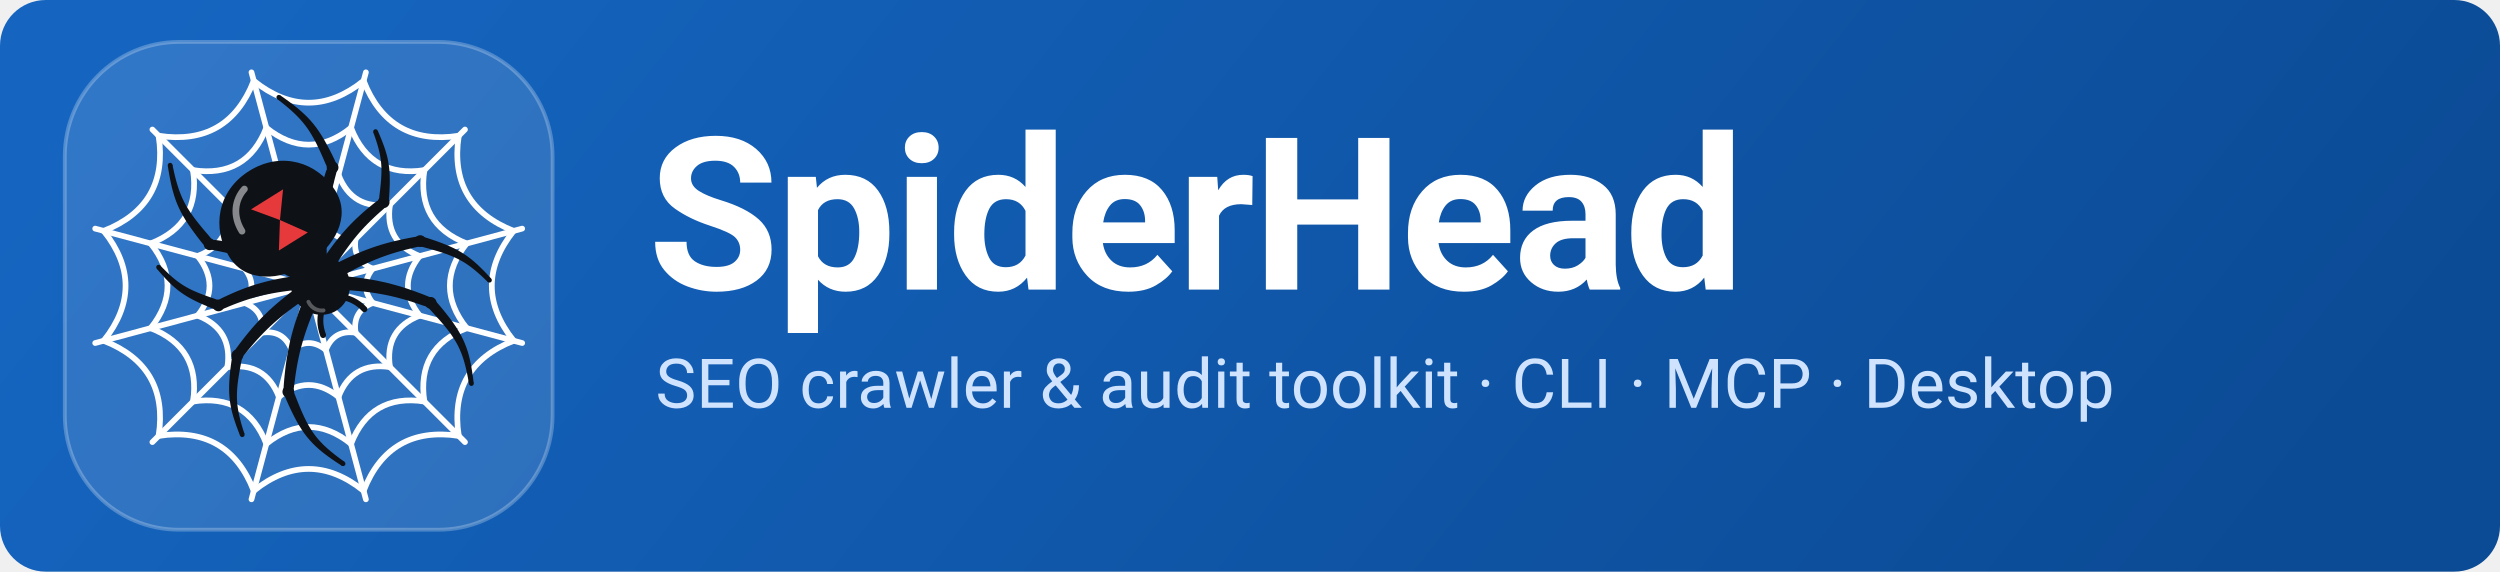
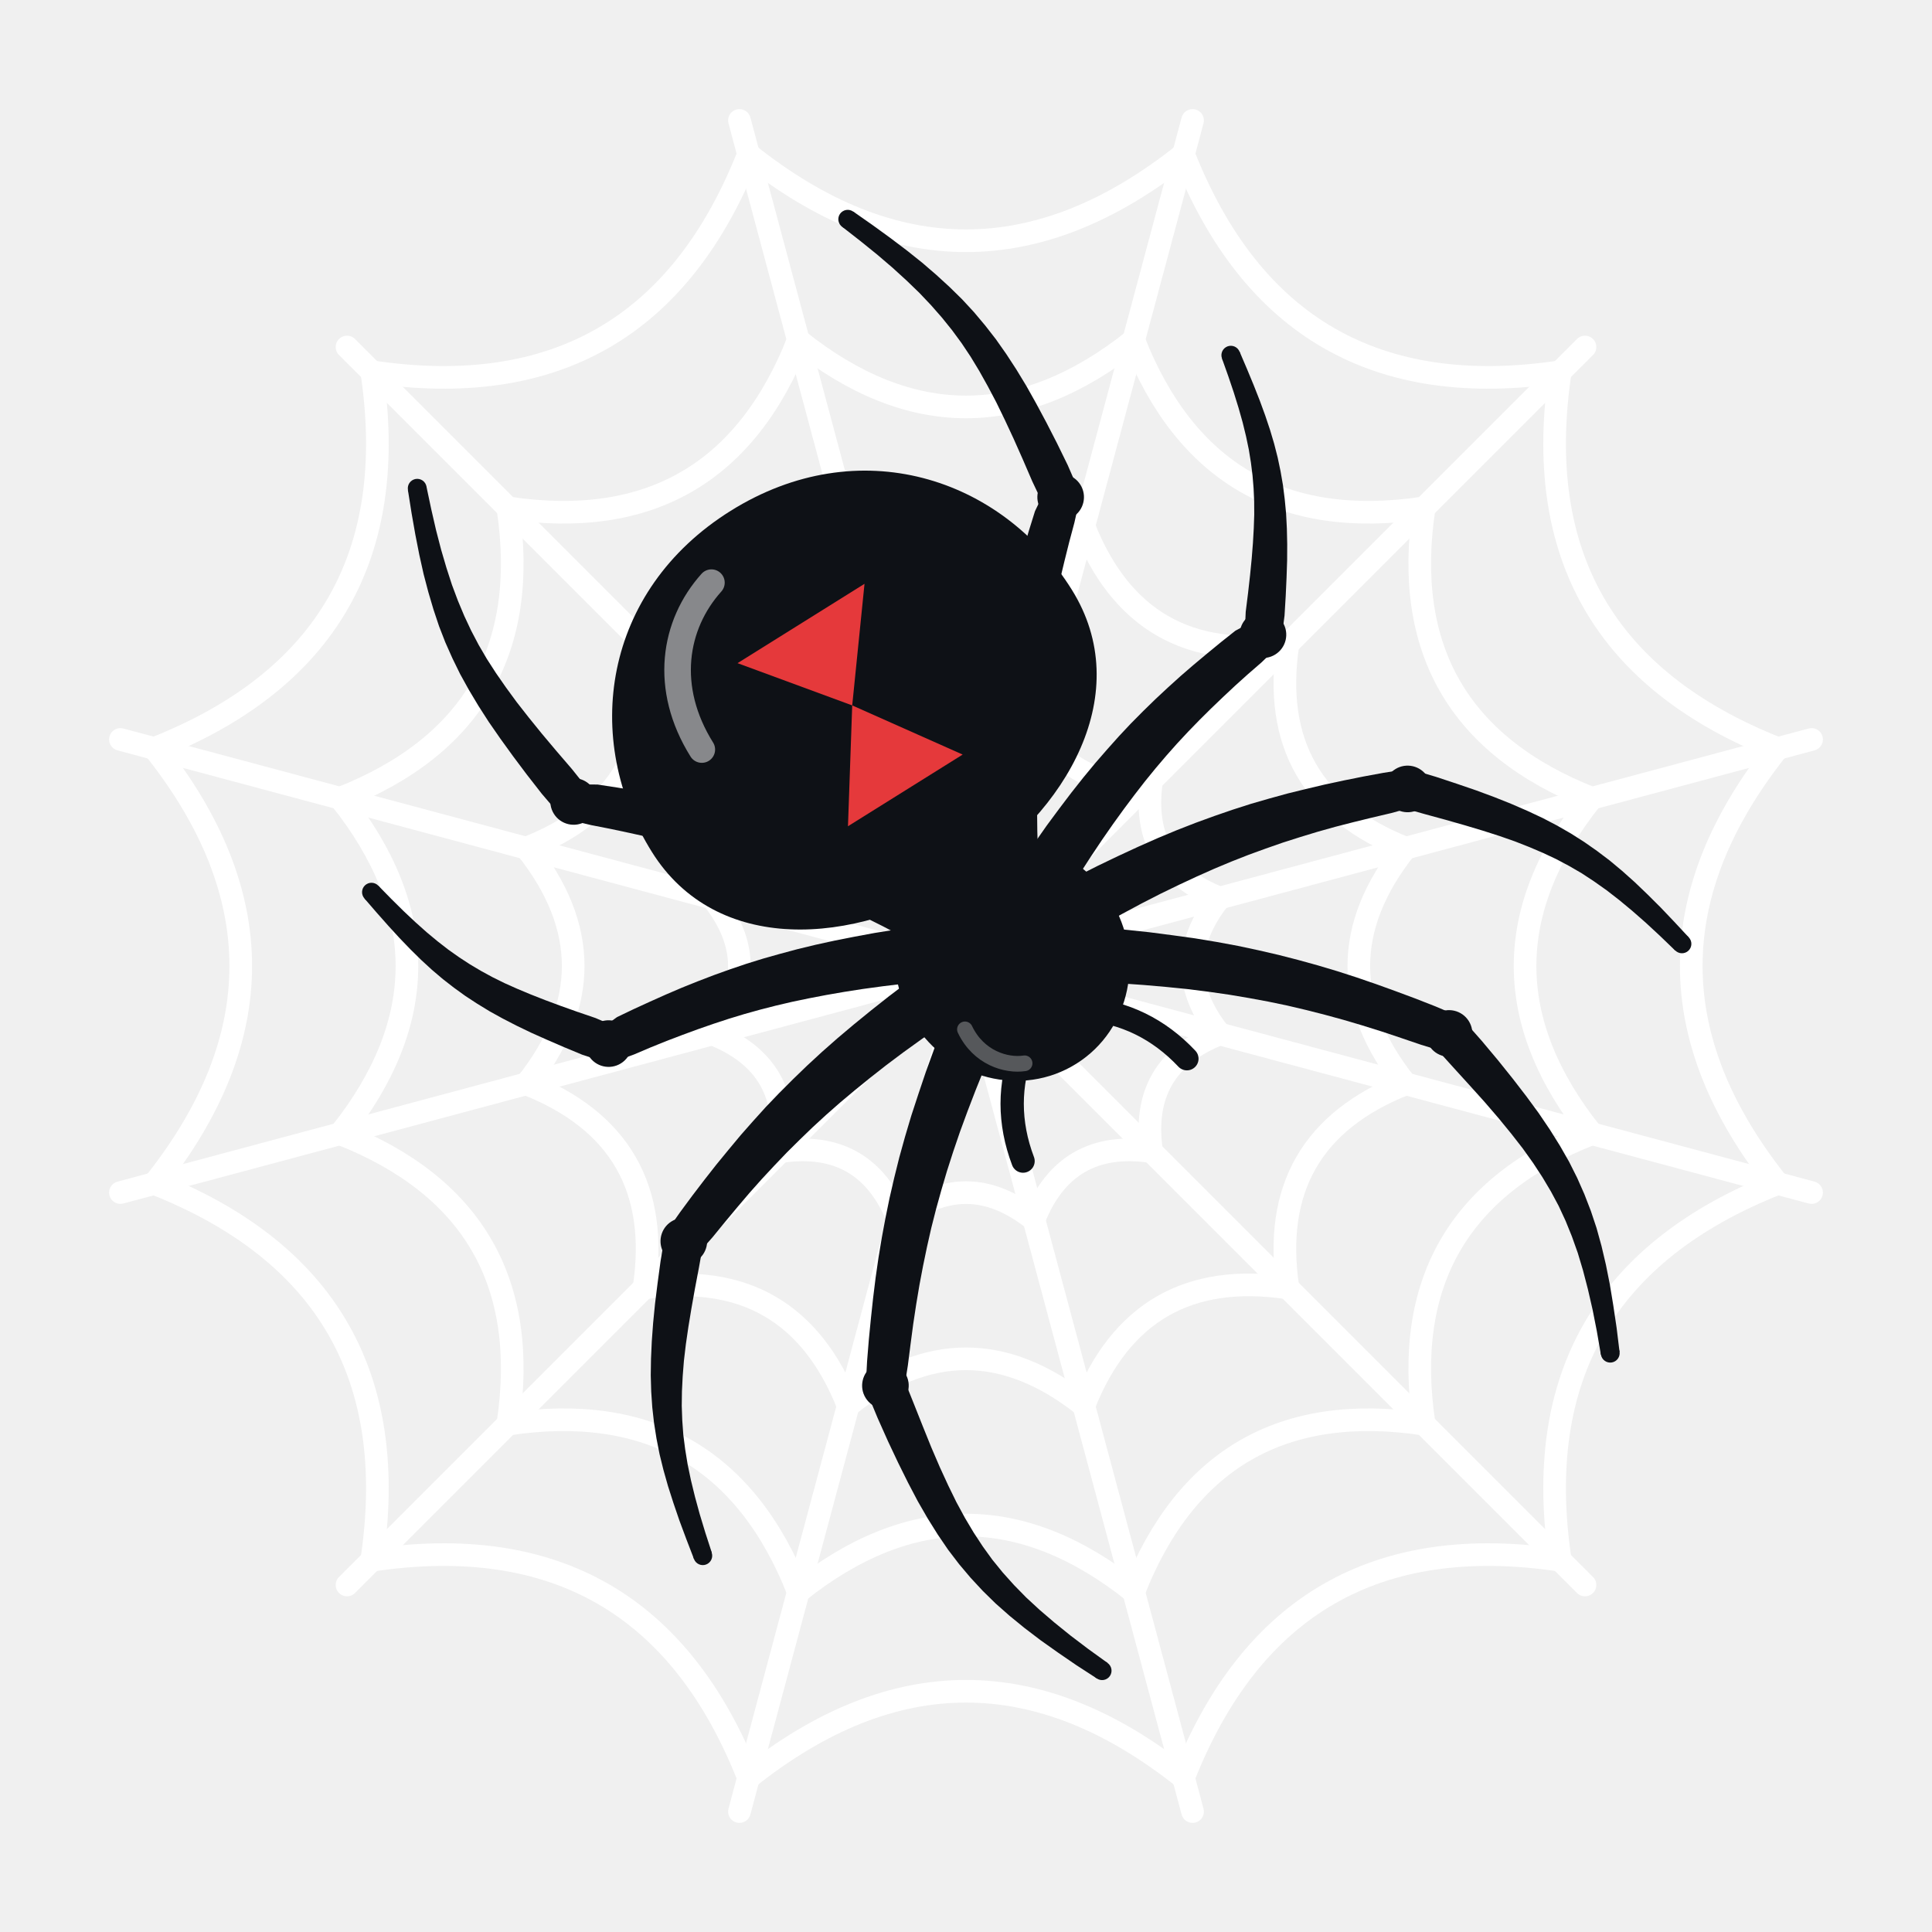
- <svg xmlns="http://www.w3.org/2000/svg" width="1312" height="300" viewBox="0 0 1312 300" role="img" aria-labelledby="t d">
-   <defs>
-     <linearGradient id="bg" x1="0" y1="0.41" x2="1" y2="0.59">
-       <stop offset="0" stop-color="#1565C0" />
-       <stop offset="1" stop-color="#0B4A94" />
-     </linearGradient>
-   </defs>
-   <rect width="1312" height="300" rx="24" fill="url(#bg)" />
-   <rect x="34" y="22" width="256" height="256" rx="60" fill="#FFFFFF" fill-opacity=".12" stroke="#FFFFFF" stroke-opacity=".25" stroke-width="2" />
-   <g transform="translate(34 22) scale(2)">
-     <g fill="none" stroke="#FFFFFF" stroke-opacity="1.0" stroke-linecap="round">
-       <path d="M64.00 64.00 L120.02 48.99" stroke-width="1.50" />
-       <path d="M64.00 64.00 L120.02 79.01" stroke-width="1.50" />
-       <path d="M64.00 64.00 L105.01 105.01" stroke-width="1.50" />
-       <path d="M64.00 64.00 L79.01 120.02" stroke-width="1.50" />
-       <path d="M64.00 64.00 L48.99 120.02" stroke-width="1.50" />
-       <path d="M64.00 64.00 L22.99 105.01" stroke-width="1.50" />
-       <path d="M64.00 64.00 L7.98 79.01" stroke-width="1.50" />
-       <path d="M64.00 64.00 L7.98 48.99" stroke-width="1.50" />
-       <path d="M64.00 64.00 L22.99 22.99" stroke-width="1.50" />
-       <path d="M64.00 64.00 L48.99 7.98" stroke-width="1.50" />
-       <path d="M64.00 64.00 L79.01 7.98" stroke-width="1.50" />
-       <path d="M64.00 64.00 L105.01 22.99" stroke-width="1.50" />
-       <path d="M80.81 59.50 Q77.22 64.00 80.81 68.50 Q75.45 70.61 76.30 76.30 Q70.61 75.45 68.50 80.81 Q64.00 77.22 59.50 80.81 Q57.39 75.45 51.70 76.30 Q52.55 70.61 47.19 68.50 Q50.78 64.00 47.19 59.50 Q52.55 57.39 51.70 51.70 Q57.39 52.55 59.50 47.19 Q64.00 50.78 68.50 47.19 Q70.61 52.55 76.30 51.70 Q75.45 57.39 80.81 59.50" stroke-width="1.50" />
-       <path d="M93.13 56.19 Q86.92 64.00 93.13 71.81 Q83.85 75.46 85.33 85.33 Q75.46 83.85 71.81 93.13 Q64.00 86.92 56.19 93.13 Q52.54 83.85 42.67 85.33 Q44.15 75.46 34.87 71.81 Q41.08 64.00 34.87 56.19 Q44.15 52.54 42.67 42.67 Q52.54 44.15 56.19 34.87 Q64.00 41.08 71.81 34.87 Q75.46 44.15 85.33 42.67 Q83.85 52.54 93.13 56.19" stroke-width="1.50" />
-       <path d="M105.46 52.89 Q96.62 64.00 105.46 75.11 Q92.25 80.31 94.35 94.35 Q80.31 92.25 75.11 105.46 Q64.00 96.62 52.89 105.46 Q47.69 92.25 33.65 94.35 Q35.75 80.31 22.54 75.11 Q31.38 64.00 22.54 52.89 Q35.75 47.69 33.65 33.65 Q47.69 35.75 52.89 22.54 Q64.00 31.38 75.11 22.54 Q80.31 35.75 94.35 33.65 Q92.25 47.69 105.46 52.89" stroke-width="1.50" />
-       <path d="M117.78 49.59 Q106.32 64.00 117.78 78.41 Q100.65 85.16 103.37 103.37 Q85.16 100.65 78.41 117.78 Q64.00 106.32 49.59 117.78 Q42.84 100.65 24.63 103.37 Q27.35 85.16 10.22 78.41 Q21.68 64.00 10.22 49.59 Q27.35 42.84 24.63 24.63 Q42.84 27.35 49.59 10.22 Q64.00 21.68 78.41 10.22 Q85.16 27.35 103.37 24.63 Q100.65 42.84 117.78 49.59" stroke-width="1.50" />
-       <circle cx="64.00" cy="64.00" r="1.65" fill="#FFFFFF" stroke="none" />
+ <svg xmlns="http://www.w3.org/2000/svg" viewBox="0 0 128 128" width="128" height="128">
+   <g fill="none" stroke="#FFFFFF" stroke-opacity="1.0" stroke-linecap="round">
+     <path d="M64.00 64.00 L120.02 48.99" stroke-width="1.50" />
+     <path d="M64.00 64.00 L120.02 79.01" stroke-width="1.50" />
+     <path d="M64.00 64.00 L105.01 105.01" stroke-width="1.50" />
+     <path d="M64.00 64.00 L79.01 120.02" stroke-width="1.50" />
+     <path d="M64.00 64.00 L48.99 120.02" stroke-width="1.50" />
+     <path d="M64.00 64.00 L22.99 105.01" stroke-width="1.50" />
+     <path d="M64.00 64.00 L7.98 79.01" stroke-width="1.50" />
+     <path d="M64.00 64.00 L7.98 48.99" stroke-width="1.50" />
+     <path d="M64.00 64.00 L22.99 22.99" stroke-width="1.50" />
+     <path d="M64.00 64.00 L48.99 7.98" stroke-width="1.50" />
+     <path d="M64.00 64.00 L79.01 7.98" stroke-width="1.50" />
+     <path d="M64.00 64.00 L105.01 22.99" stroke-width="1.50" />
+     <path d="M80.81 59.50 Q77.22 64.00 80.81 68.50 Q75.45 70.61 76.30 76.30 Q70.61 75.45 68.50 80.81 Q64.00 77.22 59.50 80.81 Q57.39 75.45 51.70 76.30 Q52.55 70.61 47.19 68.50 Q50.78 64.00 47.19 59.50 Q52.55 57.39 51.70 51.70 Q57.39 52.55 59.50 47.19 Q64.00 50.78 68.50 47.19 Q70.61 52.55 76.30 51.70 Q75.45 57.39 80.81 59.50" stroke-width="1.50" />
+     <path d="M93.13 56.19 Q86.92 64.00 93.13 71.81 Q83.85 75.46 85.33 85.33 Q75.46 83.85 71.81 93.13 Q64.00 86.92 56.19 93.13 Q52.54 83.85 42.67 85.33 Q44.15 75.46 34.87 71.81 Q41.08 64.00 34.87 56.19 Q44.15 52.54 42.67 42.67 Q52.54 44.15 56.19 34.87 Q64.00 41.08 71.81 34.87 Q75.46 44.15 85.33 42.67 Q83.85 52.54 93.13 56.19" stroke-width="1.50" />
+     <path d="M105.46 52.89 Q96.62 64.00 105.46 75.11 Q92.25 80.31 94.35 94.35 Q80.31 92.25 75.11 105.46 Q64.00 96.62 52.89 105.46 Q47.69 92.25 33.65 94.35 Q35.75 80.31 22.54 75.11 Q31.38 64.00 22.54 52.89 Q35.75 47.69 33.65 33.65 Q47.69 35.75 52.89 22.54 Q64.00 31.38 75.11 22.54 Q80.31 35.75 94.35 33.65 Q92.25 47.69 105.46 52.89" stroke-width="1.50" />
+     <path d="M117.78 49.59 Q106.32 64.00 117.78 78.41 Q100.65 85.16 103.37 103.37 Q85.16 100.65 78.41 117.78 Q64.00 106.32 49.59 117.78 Q42.84 100.65 24.63 103.37 Q27.35 85.16 10.22 78.41 Q21.68 64.00 10.22 49.59 Q27.35 42.84 24.63 24.63 Q42.84 27.35 49.59 10.22 Q64.00 21.68 78.41 10.22 Q85.16 27.35 103.37 24.63 Q100.65 42.84 117.78 49.59" stroke-width="1.50" />
+     <circle cx="64.00" cy="64.00" r="1.65" fill="#FFFFFF" stroke="none" />
+   </g>
+   <g transform="translate(66.00 62.00) rotate(-32.0) scale(0.8)">
+     <g fill="#0E1116">
+       <path d="M6.46 -3.80 L7.49 -5.56 L8.49 -7.20 L9.46 -8.76 L10.41 -10.24 L11.36 -11.64 L12.29 -12.98 L13.23 -14.26 L14.16 -15.48 L15.11 -16.67 L16.07 -17.82 L17.05 -18.95 L18.05 -20.06 L19.08 -21.15 L20.15 -22.25 L21.26 -23.34 L22.41 -24.45 L23.62 -25.58 L25.28 -27.26 L25.68 -29.92 L25.89 -31.94 L26.05 -33.83 L26.17 -35.61 L26.25 -37.29 L26.27 -38.89 L26.24 -40.43 L26.16 -41.91 L26.01 -43.36 L25.81 -44.78 L25.54 -46.20 L25.20 -47.61 L24.80 -49.05 L24.34 -50.53 L23.80 -52.06 L23.19 -53.66 L22.51 -55.34 L21.75 -57.13 L20.30 -56.55 L20.96 -54.74 L21.54 -53.06 L22.04 -51.47 L22.46 -49.97 L22.82 -48.53 L23.10 -47.15 L23.32 -45.80 L23.48 -44.47 L23.58 -43.14 L23.62 -41.80 L23.60 -40.41 L23.53 -38.97 L23.42 -37.46 L23.25 -35.86 L23.04 -34.15 L22.78 -32.31 L22.48 -30.34 L22.29 -28.71 L21.36 -28.12 L20.08 -27.02 L18.85 -25.93 L17.65 -24.85 L16.49 -23.76 L15.36 -22.67 L14.25 -21.55 L13.17 -20.41 L12.10 -19.24 L11.04 -18.04 L9.99 -16.78 L8.95 -15.48 L7.91 -14.12 L6.86 -12.69 L5.80 -11.19 L4.73 -9.61 L3.64 -7.94 L2.54 -6.20 Z" />
+       <circle cx="21.02" cy="-56.84" r="0.78" />
+       <circle cx="23.78" cy="-27.98" r="1.93" />
+       <path d="M-2.54 -6.20 L-3.64 -7.94 L-4.73 -9.61 L-5.80 -11.19 L-6.86 -12.69 L-7.91 -14.12 L-8.95 -15.48 L-9.99 -16.78 L-11.04 -18.04 L-12.10 -19.24 L-13.17 -20.41 L-14.25 -21.55 L-15.36 -22.67 L-16.49 -23.76 L-17.65 -24.85 L-18.85 -25.93 L-20.08 -27.02 L-21.36 -28.12 L-22.29 -28.71 L-22.48 -30.34 L-22.78 -32.31 L-23.04 -34.15 L-23.25 -35.86 L-23.42 -37.46 L-23.53 -38.97 L-23.60 -40.41 L-23.62 -41.80 L-23.58 -43.14 L-23.48 -44.47 L-23.32 -45.80 L-23.10 -47.15 L-22.82 -48.53 L-22.46 -49.97 L-22.04 -51.47 L-21.54 -53.06 L-20.96 -54.74 L-20.30 -56.55 L-21.75 -57.13 L-22.51 -55.34 L-23.19 -53.66 L-23.80 -52.06 L-24.34 -50.53 L-24.80 -49.05 L-25.20 -47.61 L-25.54 -46.20 L-25.81 -44.78 L-26.01 -43.36 L-26.16 -41.91 L-26.24 -40.43 L-26.27 -38.89 L-26.25 -37.29 L-26.17 -35.61 L-26.05 -33.83 L-25.89 -31.94 L-25.68 -29.92 L-25.28 -27.26 L-23.62 -25.58 L-22.41 -24.45 L-21.26 -23.34 L-20.15 -22.25 L-19.08 -21.15 L-18.05 -20.06 L-17.05 -18.95 L-16.07 -17.82 L-15.11 -16.67 L-14.16 -15.48 L-13.23 -14.26 L-12.29 -12.98 L-11.36 -11.64 L-10.41 -10.24 L-9.46 -8.76 L-8.49 -7.20 L-7.49 -5.56 L-6.46 -3.80 Z" />
+       <circle cx="-21.02" cy="-56.84" r="0.78" />
+       <circle cx="-23.78" cy="-27.98" r="1.93" />
+       <path d="M6.96 0.09 L8.61 -0.70 L10.17 -1.43 L11.68 -2.11 L13.13 -2.73 L14.53 -3.30 L15.90 -3.83 L17.23 -4.32 L18.55 -4.77 L19.84 -5.18 L21.13 -5.56 L22.43 -5.91 L23.73 -6.23 L25.05 -6.53 L26.39 -6.81 L27.76 -7.08 L29.18 -7.33 L30.64 -7.56 L32.81 -8.02 L34.30 -9.83 L35.24 -11.15 L36.11 -12.41 L36.91 -13.60 L37.63 -14.74 L38.29 -15.85 L38.89 -16.93 L39.43 -18.01 L39.92 -19.07 L40.36 -20.15 L40.76 -21.24 L41.12 -22.37 L41.44 -23.53 L41.73 -24.74 L42.00 -26.02 L42.25 -27.37 L42.49 -28.80 L42.73 -30.34 L41.19 -30.62 L40.86 -29.12 L40.53 -27.73 L40.19 -26.44 L39.84 -25.24 L39.47 -24.12 L39.08 -23.06 L38.66 -22.06 L38.21 -21.09 L37.72 -20.14 L37.19 -19.20 L36.61 -18.26 L35.97 -17.31 L35.27 -16.32 L34.50 -15.28 L33.66 -14.19 L32.74 -13.03 L31.74 -11.80 L31.10 -10.87 L30.19 -10.93 L28.68 -10.76 L27.21 -10.57 L25.77 -10.37 L24.35 -10.15 L22.95 -9.90 L21.56 -9.63 L20.18 -9.33 L18.78 -9.00 L17.38 -8.63 L15.97 -8.22 L14.53 -7.78 L13.06 -7.29 L11.55 -6.75 L10.00 -6.16 L8.40 -5.53 L6.75 -4.83 L5.04 -4.09 Z" />
+       <circle cx="41.96" cy="-30.48" r="0.78" />
+       <circle cx="31.95" cy="-9.44" r="1.93" />
+       <path d="M-5.04 -4.09 L-6.75 -4.83 L-8.40 -5.53 L-10.00 -6.16 L-11.55 -6.75 L-13.06 -7.29 L-14.53 -7.78 L-15.97 -8.22 L-17.38 -8.63 L-18.78 -9.00 L-20.18 -9.33 L-21.56 -9.63 L-22.95 -9.90 L-24.35 -10.15 L-25.77 -10.37 L-27.21 -10.57 L-28.68 -10.76 L-30.19 -10.93 L-31.10 -10.87 L-31.74 -11.80 L-32.74 -13.03 L-33.66 -14.19 L-34.50 -15.28 L-35.27 -16.32 L-35.97 -17.31 L-36.61 -18.26 L-37.19 -19.20 L-37.72 -20.14 L-38.21 -21.09 L-38.66 -22.06 L-39.08 -23.06 L-39.47 -24.12 L-39.84 -25.24 L-40.19 -26.44 L-40.53 -27.73 L-40.86 -29.12 L-41.19 -30.62 L-42.73 -30.34 L-42.49 -28.80 L-42.25 -27.37 L-42.00 -26.02 L-41.73 -24.74 L-41.44 -23.53 L-41.12 -22.37 L-40.76 -21.24 L-40.36 -20.15 L-39.92 -19.07 L-39.43 -18.01 L-38.89 -16.93 L-38.29 -15.85 L-37.63 -14.74 L-36.91 -13.60 L-36.11 -12.41 L-35.24 -11.15 L-34.30 -9.83 L-32.81 -8.02 L-30.64 -7.56 L-29.18 -7.33 L-27.76 -7.08 L-26.39 -6.81 L-25.05 -6.53 L-23.73 -6.23 L-22.43 -5.91 L-21.13 -5.56 L-19.84 -5.18 L-18.55 -4.77 L-17.23 -4.32 L-15.90 -3.83 L-14.53 -3.30 L-13.13 -2.73 L-11.68 -2.11 L-10.17 -1.43 L-8.61 -0.70 L-6.96 0.09 Z" />
+       <circle cx="-41.96" cy="-30.48" r="0.78" />
+       <circle cx="-31.95" cy="-9.44" r="1.93" />
+       <path d="M5.86 3.80 L7.90 3.88 L9.82 3.99 L11.65 4.11 L13.40 4.26 L15.08 4.44 L16.70 4.64 L18.27 4.86 L19.79 5.11 L21.29 5.39 L22.75 5.70 L24.21 6.03 L25.66 6.40 L27.11 6.79 L28.58 7.22 L30.06 7.69 L31.58 8.19 L33.14 8.72 L34.38 9.09 L35.44 10.26 L36.66 11.58 L37.77 12.81 L38.79 13.97 L39.73 15.08 L40.58 16.14 L41.35 17.18 L42.06 18.20 L42.71 19.21 L43.31 20.25 L43.87 21.31 L44.38 22.42 L44.87 23.59 L45.33 24.84 L45.77 26.17 L46.20 27.60 L46.62 29.15 L47.04 30.83 L48.57 30.49 L48.24 28.78 L47.91 27.17 L47.56 25.67 L47.20 24.25 L46.81 22.91 L46.39 21.63 L45.92 20.40 L45.41 19.20 L44.85 18.03 L44.23 16.87 L43.55 15.71 L42.80 14.55 L41.98 13.36 L41.08 12.13 L40.10 10.86 L39.02 9.53 L37.85 8.12 L36.31 6.38 L34.33 5.54 L32.76 4.92 L31.22 4.34 L29.70 3.79 L28.19 3.28 L26.70 2.79 L25.19 2.34 L23.68 1.91 L22.14 1.52 L20.58 1.16 L18.98 0.82 L17.34 0.51 L15.65 0.23 L13.90 -0.02 L12.07 -0.25 L10.18 -0.46 L8.20 -0.64 L6.14 -0.80 Z" />
+       <circle cx="47.81" cy="30.66" r="0.78" />
+       <circle cx="35.34" cy="7.74" r="1.93" />
+       <path d="M-6.14 -0.80 L-8.20 -0.64 L-10.18 -0.46 L-12.07 -0.25 L-13.90 -0.02 L-15.65 0.23 L-17.34 0.51 L-18.98 0.82 L-20.58 1.16 L-22.14 1.52 L-23.68 1.91 L-25.19 2.34 L-26.70 2.79 L-28.19 3.28 L-29.70 3.79 L-31.22 4.34 L-32.76 4.92 L-34.33 5.54 L-36.31 6.38 L-37.85 8.12 L-39.02 9.53 L-40.10 10.86 L-41.08 12.13 L-41.98 13.36 L-42.80 14.55 L-43.55 15.71 L-44.23 16.87 L-44.85 18.03 L-45.41 19.20 L-45.92 20.40 L-46.39 21.63 L-46.81 22.91 L-47.20 24.25 L-47.56 25.67 L-47.91 27.17 L-48.24 28.78 L-48.57 30.49 L-47.04 30.83 L-46.62 29.15 L-46.20 27.60 L-45.77 26.17 L-45.33 24.84 L-44.87 23.59 L-44.38 22.42 L-43.87 21.31 L-43.31 20.25 L-42.71 19.21 L-42.06 18.20 L-41.35 17.18 L-40.58 16.14 L-39.73 15.08 L-38.79 13.97 L-37.77 12.81 L-36.66 11.58 L-35.44 10.26 L-34.38 9.09 L-33.14 8.72 L-31.58 8.19 L-30.06 7.69 L-28.58 7.22 L-27.11 6.79 L-25.66 6.40 L-24.21 6.03 L-22.75 5.70 L-21.29 5.39 L-19.79 5.11 L-18.27 4.86 L-16.70 4.64 L-15.08 4.44 L-13.40 4.26 L-11.65 4.11 L-9.82 3.99 L-7.90 3.88 L-5.86 3.80 Z" />
+       <circle cx="-47.81" cy="30.66" r="0.78" />
+       <circle cx="-35.34" cy="7.74" r="1.93" />
+       <path d="M3.17 6.38 L4.96 7.60 L6.64 8.79 L8.22 9.94 L9.72 11.07 L11.15 12.18 L12.50 13.28 L13.79 14.37 L15.03 15.47 L16.22 16.56 L17.38 17.67 L18.50 18.80 L19.61 19.96 L20.70 21.14 L21.78 22.36 L22.86 23.62 L23.95 24.94 L25.06 26.30 L25.98 27.36 L26.31 29.20 L26.68 31.23 L27.01 33.10 L27.28 34.86 L27.49 36.50 L27.65 38.04 L27.74 39.51 L27.77 40.93 L27.74 42.30 L27.65 43.65 L27.48 45.01 L27.24 46.38 L26.93 47.79 L26.53 49.25 L26.05 50.78 L25.49 52.40 L24.84 54.11 L24.09 55.95 L25.52 56.58 L26.37 54.76 L27.12 53.04 L27.80 51.41 L28.39 49.85 L28.90 48.35 L29.34 46.87 L29.69 45.42 L29.97 43.96 L30.18 42.50 L30.32 41.01 L30.38 39.49 L30.38 37.91 L30.32 36.26 L30.19 34.53 L30.01 32.70 L29.78 30.75 L29.49 28.67 L29.06 26.10 L27.75 24.23 L26.68 22.79 L25.61 21.40 L24.55 20.05 L23.48 18.73 L22.40 17.45 L21.29 16.19 L20.16 14.96 L19.00 13.74 L17.79 12.53 L16.54 11.32 L15.23 10.12 L13.86 8.91 L12.41 7.70 L10.90 6.46 L9.30 5.21 L7.61 3.93 L5.83 2.62 Z" />
+       <circle cx="24.81" cy="56.26" r="0.78" />
+       <circle cx="27.52" cy="26.73" r="1.93" />
+       <path d="M-5.83 2.62 L-7.61 3.93 L-9.30 5.21 L-10.90 6.46 L-12.41 7.70 L-13.86 8.91 L-15.23 10.12 L-16.54 11.32 L-17.79 12.53 L-19.00 13.74 L-20.16 14.96 L-21.29 16.19 L-22.40 17.45 L-23.48 18.73 L-24.55 20.05 L-25.61 21.40 L-26.68 22.79 L-27.75 24.23 L-29.06 26.10 L-29.49 28.67 L-29.78 30.75 L-30.01 32.70 L-30.19 34.53 L-30.32 36.26 L-30.38 37.91 L-30.38 39.49 L-30.32 41.01 L-30.18 42.50 L-29.97 43.96 L-29.69 45.42 L-29.34 46.87 L-28.90 48.35 L-28.39 49.85 L-27.80 51.41 L-27.12 53.04 L-26.37 54.76 L-25.52 56.58 L-24.09 55.95 L-24.84 54.11 L-25.49 52.40 L-26.05 50.78 L-26.53 49.25 L-26.93 47.79 L-27.24 46.38 L-27.48 45.01 L-27.65 43.65 L-27.74 42.30 L-27.77 40.93 L-27.74 39.51 L-27.65 38.04 L-27.49 36.50 L-27.28 34.86 L-27.01 33.10 L-26.68 31.23 L-26.31 29.20 L-25.98 27.36 L-25.06 26.30 L-23.95 24.94 L-22.86 23.62 L-21.78 22.36 L-20.70 21.14 L-19.61 19.96 L-18.50 18.80 L-17.38 17.67 L-16.22 16.56 L-15.03 15.47 L-13.79 14.37 L-12.50 13.28 L-11.15 12.18 L-9.72 11.07 L-8.22 9.94 L-6.64 8.79 L-4.96 7.60 L-3.17 6.38 Z" />
+       <circle cx="-24.81" cy="56.26" r="0.78" />
+       <circle cx="-27.52" cy="26.73" r="1.93" />
    </g>
-     <g transform="translate(66.00 62.00) rotate(-32.0) scale(0.8)">
-       <g fill="#0E1116">
-         <path d="M6.46 -3.80 L7.49 -5.56 L8.49 -7.20 L9.46 -8.76 L10.41 -10.24 L11.36 -11.64 L12.29 -12.98 L13.23 -14.26 L14.16 -15.48 L15.11 -16.67 L16.07 -17.82 L17.05 -18.95 L18.05 -20.06 L19.08 -21.15 L20.15 -22.25 L21.26 -23.34 L22.41 -24.45 L23.62 -25.58 L25.28 -27.26 L25.68 -29.92 L25.89 -31.94 L26.05 -33.83 L26.17 -35.61 L26.25 -37.29 L26.27 -38.89 L26.24 -40.43 L26.16 -41.91 L26.01 -43.36 L25.81 -44.78 L25.54 -46.20 L25.20 -47.61 L24.80 -49.05 L24.34 -50.53 L23.80 -52.06 L23.19 -53.66 L22.51 -55.34 L21.75 -57.13 L20.30 -56.55 L20.96 -54.74 L21.54 -53.06 L22.04 -51.47 L22.46 -49.97 L22.82 -48.53 L23.10 -47.15 L23.32 -45.80 L23.48 -44.47 L23.58 -43.14 L23.62 -41.80 L23.60 -40.41 L23.53 -38.97 L23.42 -37.46 L23.25 -35.86 L23.04 -34.15 L22.78 -32.31 L22.48 -30.34 L22.29 -28.71 L21.36 -28.12 L20.08 -27.02 L18.85 -25.93 L17.65 -24.85 L16.49 -23.76 L15.36 -22.67 L14.25 -21.55 L13.17 -20.41 L12.10 -19.24 L11.04 -18.04 L9.99 -16.78 L8.95 -15.48 L7.91 -14.12 L6.86 -12.69 L5.80 -11.19 L4.73 -9.61 L3.64 -7.94 L2.54 -6.20 Z" />
-         <circle cx="21.02" cy="-56.84" r="0.78" />
-         <circle cx="23.78" cy="-27.98" r="1.93" />
-         <path d="M-2.54 -6.20 L-3.64 -7.94 L-4.73 -9.61 L-5.80 -11.19 L-6.86 -12.69 L-7.91 -14.12 L-8.95 -15.48 L-9.99 -16.78 L-11.04 -18.04 L-12.10 -19.24 L-13.17 -20.41 L-14.25 -21.55 L-15.36 -22.67 L-16.49 -23.76 L-17.65 -24.85 L-18.85 -25.93 L-20.08 -27.02 L-21.36 -28.12 L-22.29 -28.71 L-22.48 -30.34 L-22.78 -32.31 L-23.04 -34.15 L-23.25 -35.86 L-23.42 -37.46 L-23.53 -38.97 L-23.60 -40.41 L-23.62 -41.80 L-23.58 -43.14 L-23.48 -44.47 L-23.32 -45.80 L-23.10 -47.15 L-22.82 -48.53 L-22.46 -49.97 L-22.04 -51.47 L-21.54 -53.06 L-20.96 -54.74 L-20.30 -56.55 L-21.75 -57.13 L-22.51 -55.34 L-23.19 -53.66 L-23.80 -52.06 L-24.34 -50.53 L-24.80 -49.05 L-25.20 -47.61 L-25.54 -46.20 L-25.81 -44.78 L-26.01 -43.36 L-26.16 -41.91 L-26.24 -40.43 L-26.27 -38.89 L-26.25 -37.29 L-26.17 -35.61 L-26.05 -33.83 L-25.89 -31.94 L-25.68 -29.92 L-25.28 -27.26 L-23.62 -25.58 L-22.41 -24.45 L-21.26 -23.34 L-20.15 -22.25 L-19.08 -21.15 L-18.05 -20.06 L-17.05 -18.95 L-16.07 -17.82 L-15.11 -16.67 L-14.16 -15.48 L-13.23 -14.26 L-12.29 -12.98 L-11.36 -11.64 L-10.41 -10.24 L-9.46 -8.76 L-8.49 -7.20 L-7.49 -5.56 L-6.46 -3.80 Z" />
-         <circle cx="-21.02" cy="-56.84" r="0.78" />
-         <circle cx="-23.78" cy="-27.98" r="1.93" />
-         <path d="M6.96 0.09 L8.61 -0.70 L10.17 -1.43 L11.68 -2.11 L13.13 -2.73 L14.53 -3.30 L15.90 -3.83 L17.23 -4.32 L18.55 -4.77 L19.84 -5.18 L21.13 -5.56 L22.43 -5.91 L23.73 -6.23 L25.05 -6.53 L26.39 -6.81 L27.76 -7.08 L29.18 -7.33 L30.64 -7.56 L32.81 -8.02 L34.30 -9.83 L35.24 -11.15 L36.11 -12.41 L36.91 -13.60 L37.63 -14.74 L38.29 -15.85 L38.89 -16.93 L39.43 -18.01 L39.92 -19.07 L40.36 -20.15 L40.76 -21.24 L41.12 -22.37 L41.44 -23.53 L41.73 -24.74 L42.00 -26.02 L42.25 -27.37 L42.49 -28.80 L42.73 -30.34 L41.19 -30.62 L40.86 -29.12 L40.53 -27.73 L40.19 -26.44 L39.84 -25.24 L39.47 -24.12 L39.08 -23.06 L38.66 -22.06 L38.21 -21.09 L37.72 -20.14 L37.19 -19.20 L36.61 -18.26 L35.97 -17.31 L35.27 -16.32 L34.50 -15.28 L33.66 -14.19 L32.74 -13.03 L31.74 -11.80 L31.10 -10.87 L30.19 -10.93 L28.68 -10.76 L27.21 -10.57 L25.77 -10.37 L24.35 -10.15 L22.95 -9.90 L21.56 -9.63 L20.18 -9.33 L18.78 -9.00 L17.38 -8.63 L15.97 -8.22 L14.53 -7.78 L13.06 -7.29 L11.55 -6.75 L10.00 -6.16 L8.40 -5.53 L6.75 -4.83 L5.04 -4.09 Z" />
-         <circle cx="41.96" cy="-30.48" r="0.78" />
-         <circle cx="31.95" cy="-9.44" r="1.93" />
-         <path d="M-5.04 -4.09 L-6.75 -4.83 L-8.40 -5.53 L-10.00 -6.16 L-11.55 -6.75 L-13.06 -7.29 L-14.53 -7.78 L-15.97 -8.22 L-17.38 -8.63 L-18.78 -9.00 L-20.18 -9.33 L-21.56 -9.63 L-22.95 -9.90 L-24.35 -10.15 L-25.77 -10.37 L-27.21 -10.57 L-28.68 -10.76 L-30.19 -10.93 L-31.10 -10.87 L-31.74 -11.80 L-32.74 -13.03 L-33.66 -14.19 L-34.50 -15.28 L-35.27 -16.32 L-35.97 -17.31 L-36.61 -18.26 L-37.19 -19.20 L-37.72 -20.14 L-38.21 -21.09 L-38.66 -22.06 L-39.08 -23.06 L-39.47 -24.12 L-39.84 -25.24 L-40.19 -26.44 L-40.53 -27.73 L-40.86 -29.12 L-41.19 -30.62 L-42.73 -30.34 L-42.49 -28.80 L-42.25 -27.37 L-42.00 -26.02 L-41.73 -24.74 L-41.44 -23.53 L-41.12 -22.37 L-40.76 -21.24 L-40.36 -20.15 L-39.92 -19.07 L-39.43 -18.01 L-38.89 -16.93 L-38.29 -15.85 L-37.63 -14.74 L-36.91 -13.60 L-36.11 -12.41 L-35.24 -11.15 L-34.30 -9.83 L-32.81 -8.02 L-30.64 -7.56 L-29.18 -7.33 L-27.76 -7.08 L-26.39 -6.81 L-25.05 -6.53 L-23.73 -6.23 L-22.43 -5.91 L-21.13 -5.56 L-19.84 -5.18 L-18.55 -4.77 L-17.23 -4.32 L-15.90 -3.83 L-14.53 -3.30 L-13.13 -2.73 L-11.68 -2.11 L-10.17 -1.43 L-8.61 -0.70 L-6.96 0.09 Z" />
-         <circle cx="-41.96" cy="-30.48" r="0.78" />
-         <circle cx="-31.95" cy="-9.44" r="1.93" />
-         <path d="M5.86 3.80 L7.90 3.88 L9.82 3.99 L11.65 4.11 L13.40 4.26 L15.08 4.44 L16.70 4.64 L18.27 4.86 L19.79 5.11 L21.29 5.39 L22.75 5.70 L24.21 6.03 L25.66 6.40 L27.11 6.79 L28.58 7.22 L30.06 7.69 L31.58 8.19 L33.14 8.72 L34.38 9.09 L35.44 10.26 L36.66 11.58 L37.77 12.81 L38.79 13.97 L39.73 15.08 L40.58 16.14 L41.35 17.18 L42.06 18.20 L42.71 19.21 L43.31 20.25 L43.87 21.31 L44.38 22.42 L44.87 23.59 L45.33 24.84 L45.77 26.17 L46.20 27.60 L46.62 29.15 L47.04 30.83 L48.57 30.49 L48.24 28.78 L47.91 27.17 L47.56 25.67 L47.20 24.25 L46.81 22.91 L46.39 21.63 L45.92 20.40 L45.41 19.20 L44.85 18.03 L44.23 16.87 L43.55 15.71 L42.80 14.55 L41.98 13.36 L41.08 12.13 L40.10 10.86 L39.02 9.53 L37.85 8.12 L36.31 6.38 L34.33 5.54 L32.76 4.92 L31.22 4.34 L29.70 3.79 L28.19 3.28 L26.70 2.79 L25.19 2.34 L23.68 1.91 L22.14 1.52 L20.58 1.16 L18.98 0.82 L17.34 0.51 L15.65 0.23 L13.90 -0.02 L12.07 -0.25 L10.18 -0.46 L8.20 -0.64 L6.14 -0.80 Z" />
-         <circle cx="47.81" cy="30.66" r="0.78" />
-         <circle cx="35.34" cy="7.74" r="1.93" />
-         <path d="M-6.14 -0.80 L-8.20 -0.64 L-10.18 -0.46 L-12.07 -0.25 L-13.90 -0.02 L-15.65 0.23 L-17.34 0.51 L-18.98 0.82 L-20.58 1.16 L-22.14 1.52 L-23.68 1.91 L-25.19 2.34 L-26.70 2.79 L-28.19 3.28 L-29.70 3.79 L-31.22 4.34 L-32.76 4.92 L-34.33 5.54 L-36.31 6.38 L-37.85 8.12 L-39.02 9.53 L-40.10 10.86 L-41.08 12.13 L-41.98 13.36 L-42.80 14.55 L-43.55 15.71 L-44.23 16.87 L-44.85 18.03 L-45.41 19.20 L-45.92 20.40 L-46.39 21.63 L-46.81 22.91 L-47.20 24.25 L-47.56 25.67 L-47.91 27.17 L-48.24 28.78 L-48.57 30.49 L-47.04 30.83 L-46.62 29.15 L-46.20 27.60 L-45.77 26.17 L-45.33 24.84 L-44.87 23.59 L-44.38 22.42 L-43.87 21.31 L-43.31 20.25 L-42.71 19.21 L-42.06 18.20 L-41.35 17.18 L-40.58 16.14 L-39.73 15.08 L-38.79 13.97 L-37.77 12.81 L-36.66 11.58 L-35.44 10.26 L-34.38 9.09 L-33.14 8.72 L-31.58 8.19 L-30.06 7.69 L-28.58 7.22 L-27.11 6.79 L-25.66 6.40 L-24.21 6.03 L-22.75 5.70 L-21.29 5.39 L-19.79 5.11 L-18.27 4.86 L-16.70 4.64 L-15.08 4.44 L-13.40 4.26 L-11.65 4.11 L-9.82 3.99 L-7.90 3.88 L-5.86 3.80 Z" />
-         <circle cx="-47.81" cy="30.66" r="0.78" />
-         <circle cx="-35.34" cy="7.74" r="1.93" />
-         <path d="M3.17 6.38 L4.96 7.60 L6.64 8.79 L8.22 9.94 L9.72 11.07 L11.15 12.18 L12.50 13.28 L13.79 14.37 L15.03 15.47 L16.22 16.56 L17.38 17.67 L18.50 18.80 L19.61 19.96 L20.70 21.14 L21.78 22.36 L22.86 23.62 L23.95 24.94 L25.06 26.30 L25.98 27.36 L26.31 29.20 L26.68 31.23 L27.01 33.10 L27.28 34.86 L27.49 36.50 L27.65 38.04 L27.74 39.51 L27.77 40.93 L27.74 42.30 L27.65 43.65 L27.48 45.01 L27.24 46.38 L26.93 47.79 L26.53 49.25 L26.05 50.78 L25.49 52.40 L24.84 54.11 L24.09 55.95 L25.52 56.58 L26.37 54.76 L27.12 53.04 L27.80 51.41 L28.39 49.85 L28.90 48.35 L29.34 46.87 L29.69 45.42 L29.97 43.96 L30.18 42.50 L30.32 41.01 L30.38 39.49 L30.38 37.91 L30.32 36.26 L30.19 34.53 L30.01 32.70 L29.78 30.75 L29.49 28.67 L29.06 26.10 L27.75 24.23 L26.68 22.79 L25.61 21.40 L24.55 20.05 L23.48 18.73 L22.40 17.45 L21.29 16.19 L20.16 14.96 L19.00 13.74 L17.79 12.53 L16.54 11.32 L15.23 10.12 L13.86 8.91 L12.41 7.70 L10.90 6.46 L9.30 5.21 L7.61 3.93 L5.83 2.62 Z" />
-         <circle cx="24.81" cy="56.26" r="0.78" />
-         <circle cx="27.52" cy="26.73" r="1.93" />
-         <path d="M-5.83 2.62 L-7.61 3.93 L-9.30 5.21 L-10.90 6.46 L-12.41 7.70 L-13.86 8.91 L-15.23 10.12 L-16.54 11.32 L-17.79 12.53 L-19.00 13.74 L-20.16 14.96 L-21.29 16.19 L-22.40 17.45 L-23.48 18.73 L-24.55 20.05 L-25.61 21.40 L-26.68 22.79 L-27.75 24.23 L-29.06 26.10 L-29.49 28.67 L-29.78 30.75 L-30.01 32.70 L-30.19 34.53 L-30.32 36.26 L-30.38 37.91 L-30.38 39.49 L-30.32 41.01 L-30.18 42.50 L-29.97 43.96 L-29.69 45.42 L-29.34 46.87 L-28.90 48.35 L-28.39 49.85 L-27.80 51.41 L-27.12 53.04 L-26.37 54.76 L-25.52 56.58 L-24.09 55.95 L-24.84 54.11 L-25.49 52.40 L-26.05 50.78 L-26.53 49.25 L-26.93 47.79 L-27.24 46.38 L-27.48 45.01 L-27.65 43.65 L-27.74 42.30 L-27.77 40.93 L-27.74 39.51 L-27.65 38.04 L-27.49 36.50 L-27.28 34.86 L-27.01 33.10 L-26.68 31.23 L-26.31 29.20 L-25.98 27.36 L-25.06 26.30 L-23.95 24.94 L-22.86 23.62 L-21.78 22.36 L-20.70 21.14 L-19.61 19.96 L-18.50 18.80 L-17.38 17.67 L-16.22 16.56 L-15.03 15.47 L-13.79 14.37 L-12.50 13.28 L-11.15 12.18 L-9.72 11.07 L-8.22 9.94 L-6.64 8.79 L-4.96 7.60 L-3.17 6.38 Z" />
-         <circle cx="-24.81" cy="56.26" r="0.78" />
-         <circle cx="-27.52" cy="26.73" r="1.93" />
-       </g>
-       <g fill="none" stroke="#0E1116" stroke-linecap="round" stroke-width="1.93">
-         <path d="M3 9 Q7 12 8 17" />
-         <path d="M-3 9 Q-7 12 -8 17" />
-       </g>
-       <ellipse cx="0" cy="2.5" rx="9.6" ry="10" fill="#0E1116" />
-       <ellipse cx="0" cy="-8" rx="4.2" ry="3" fill="#0E1116" />
-       <path d="M0 -41.5 C 12.5 -41.5 20.5 -32 20.5 -21 C 20.5 -11 10.5 -5.5 0 -5.5 C -10.5 -5.5 -20.5 -11 -20.5 -21 C -20.5 -32 -12.5 -41.5 0 -41.5 Z" fill="#0E1116" />
-       <path d="M-6.2 -30.5 L6.2 -30.5 L0 -22.5 Z M0 -22.5 L-5.6 -14.2 L5.6 -14.2 Z" fill="#E5393B" />
-       <path d="M-12.5 -26 C -12.5 -32 -9 -36 -4.5 -37.3" fill="none" stroke="#FFFFFF" stroke-opacity="0.5" stroke-width="2.2" stroke-linecap="round" />
-       <path d="M-6.3 5.2 C -6.6 7.8 -5 9.6 -3.6 10.2" fill="none" stroke="#FFFFFF" stroke-opacity="0.3" stroke-width="1.3" stroke-linecap="round" />
+     <g fill="none" stroke="#0E1116" stroke-linecap="round" stroke-width="1.93">
+       <path d="M3 9 Q7 12 8 17" />
+       <path d="M-3 9 Q-7 12 -8 17" />
    </g>
+     <ellipse cx="0" cy="2.5" rx="9.6" ry="10" fill="#0E1116" />
+     <ellipse cx="0" cy="-8" rx="4.2" ry="3" fill="#0E1116" />
+     <path d="M0 -41.5 C 12.5 -41.5 20.5 -32 20.5 -21 C 20.5 -11 10.5 -5.5 0 -5.5 C -10.5 -5.5 -20.5 -11 -20.5 -21 C -20.5 -32 -12.5 -41.5 0 -41.5 Z" fill="#0E1116" />
+     <path d="M-6.2 -30.5 L6.2 -30.5 L0 -22.5 Z M0 -22.5 L-5.6 -14.2 L5.6 -14.2 Z" fill="#E5393B" />
+     <path d="M-12.5 -26 C -12.5 -32 -9 -36 -4.5 -37.3" fill="none" stroke="#FFFFFF" stroke-opacity="0.5" stroke-width="2.2" stroke-linecap="round" />
+     <path d="M-6.3 5.2 C -6.6 7.8 -5 9.6 -3.6 10.2" fill="none" stroke="#FFFFFF" stroke-opacity="0.3" stroke-width="1.3" stroke-linecap="round" />
  </g>
-   <text x="340" y="152" fill="#FFFFFF" font-family="-apple-system, BlinkMacSystemFont, 'Segoe UI', Roboto, Helvetica, Arial, sans-serif" font-size="112" font-weight="700" letter-spacing="-1.5">SpiderHead</text>
-   <text x="344" y="214" fill="#CFE3FF" font-family="-apple-system, BlinkMacSystemFont, 'Segoe UI', Roboto, Helvetica, Arial, sans-serif" font-size="36">SEO crawler &amp; audit toolkit · CLI · MCP · Desktop</text>
</svg>
